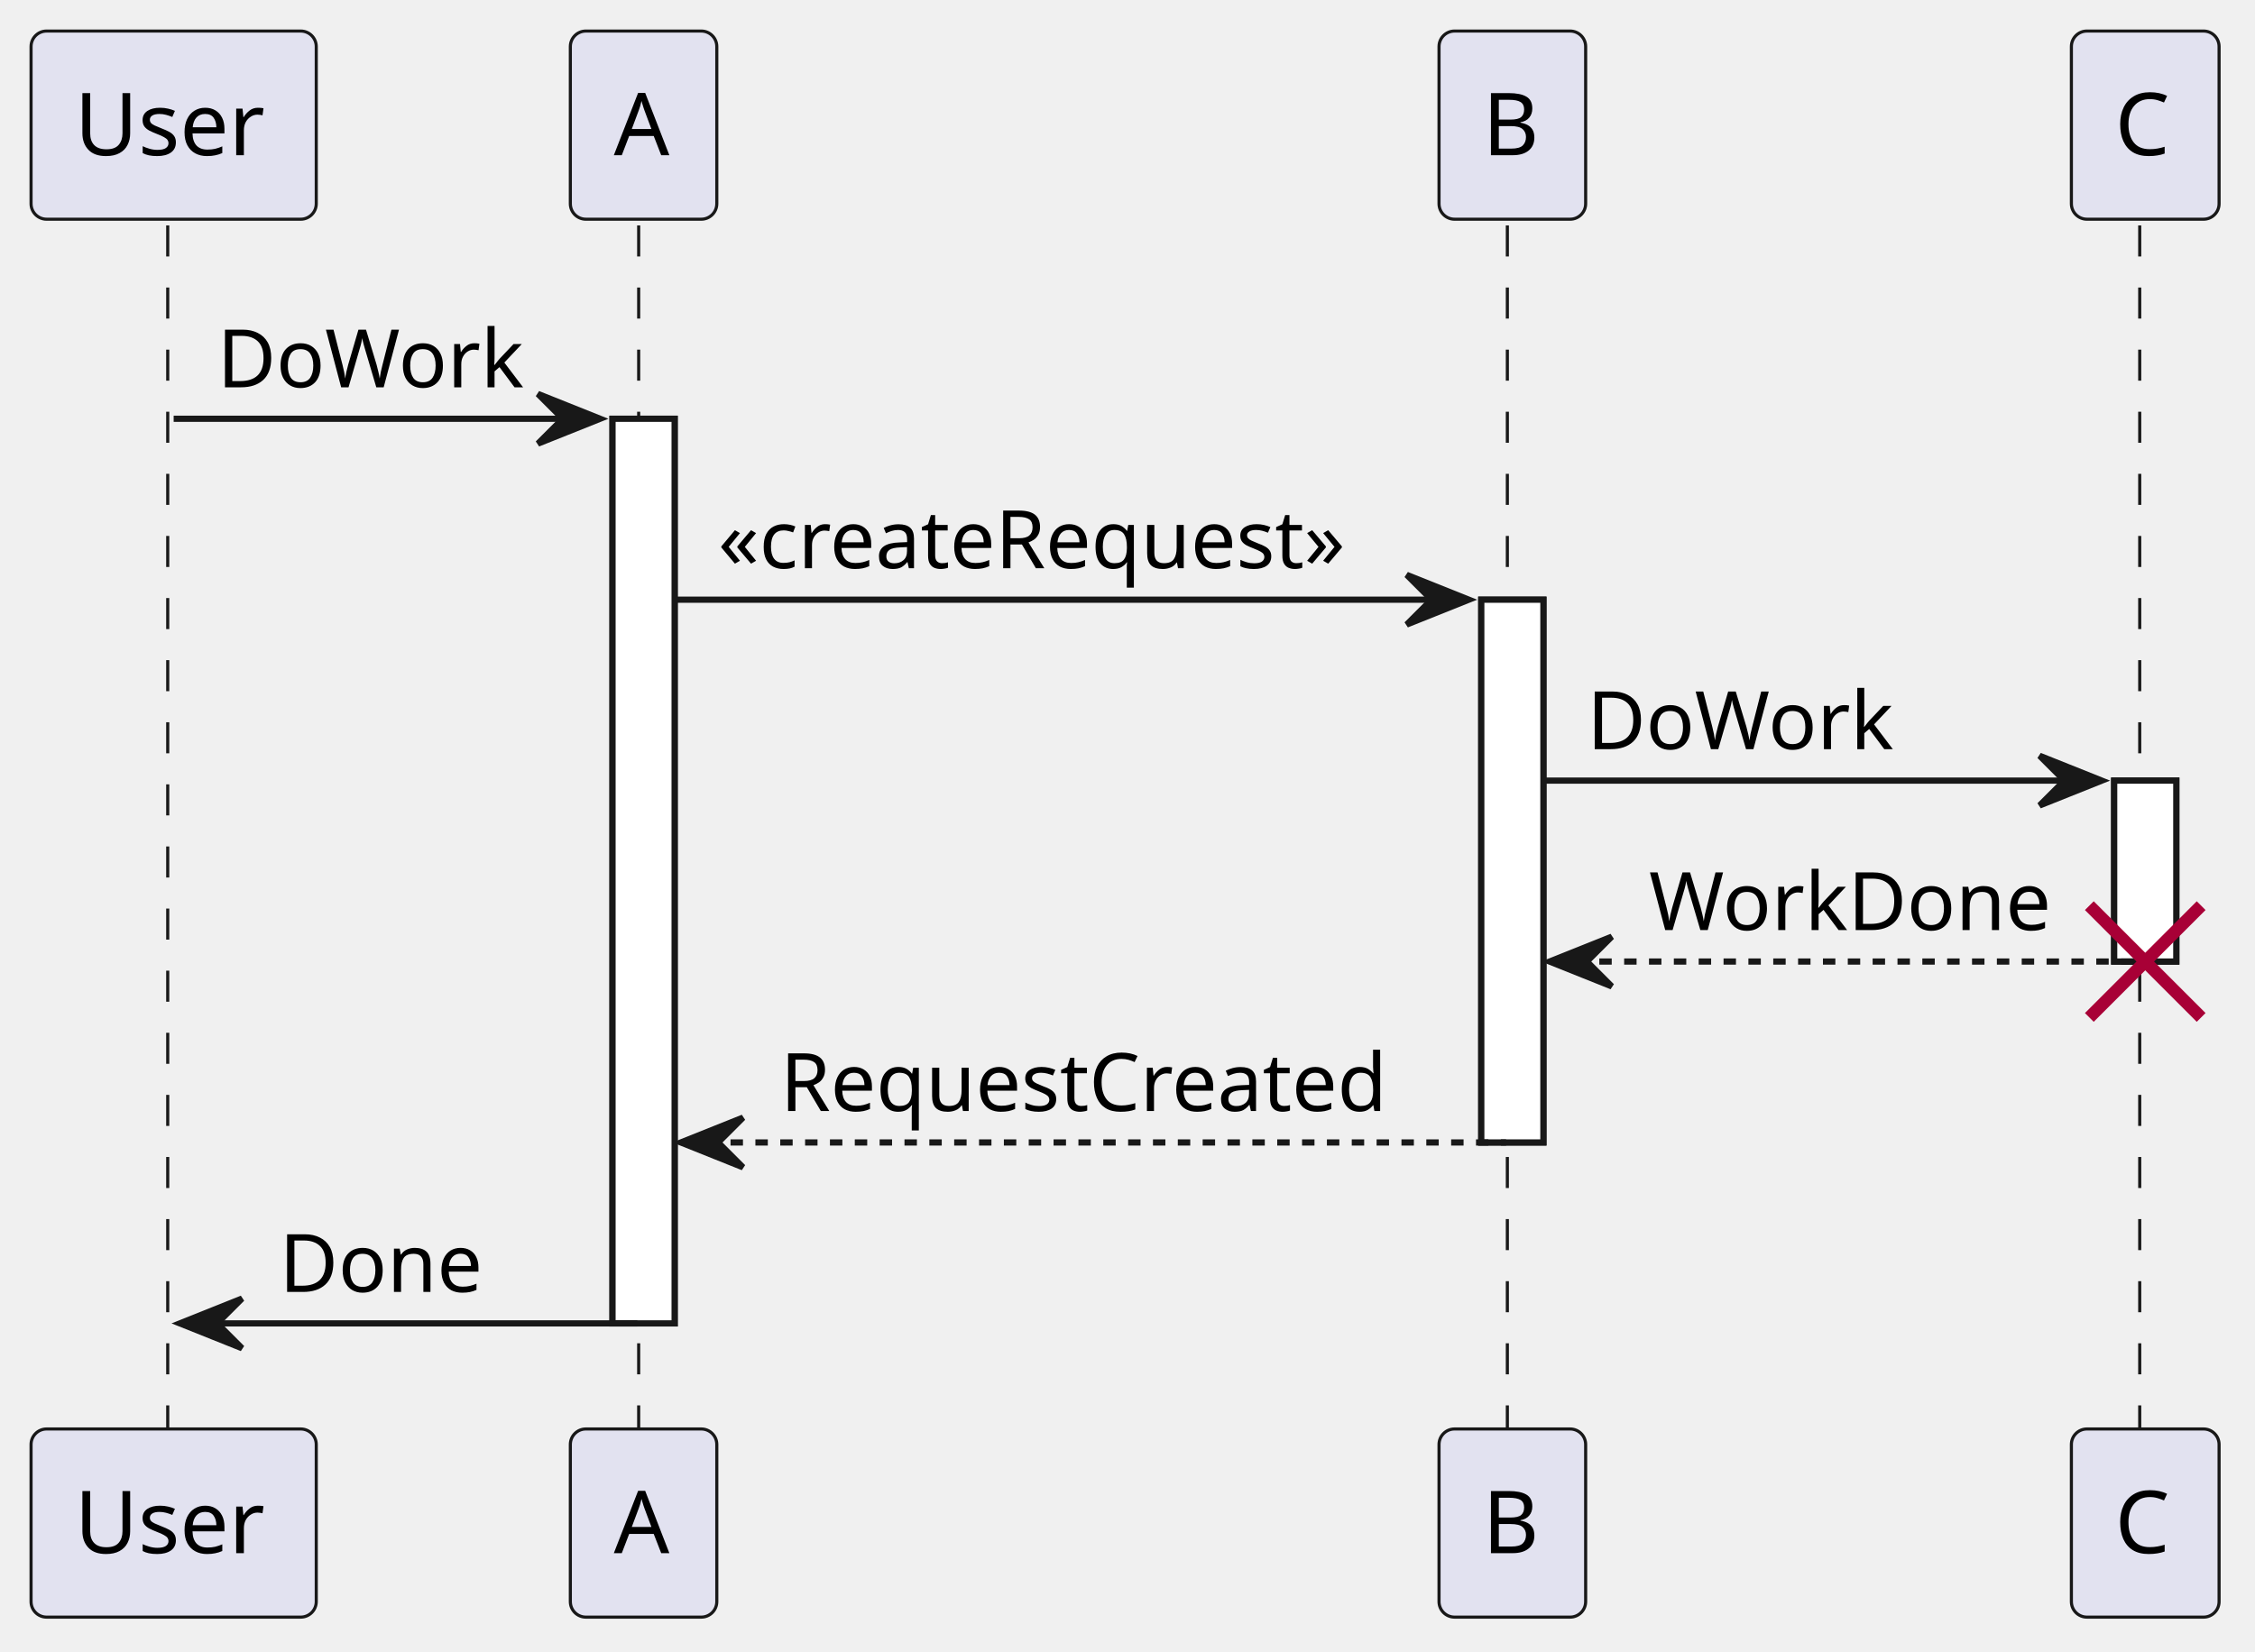
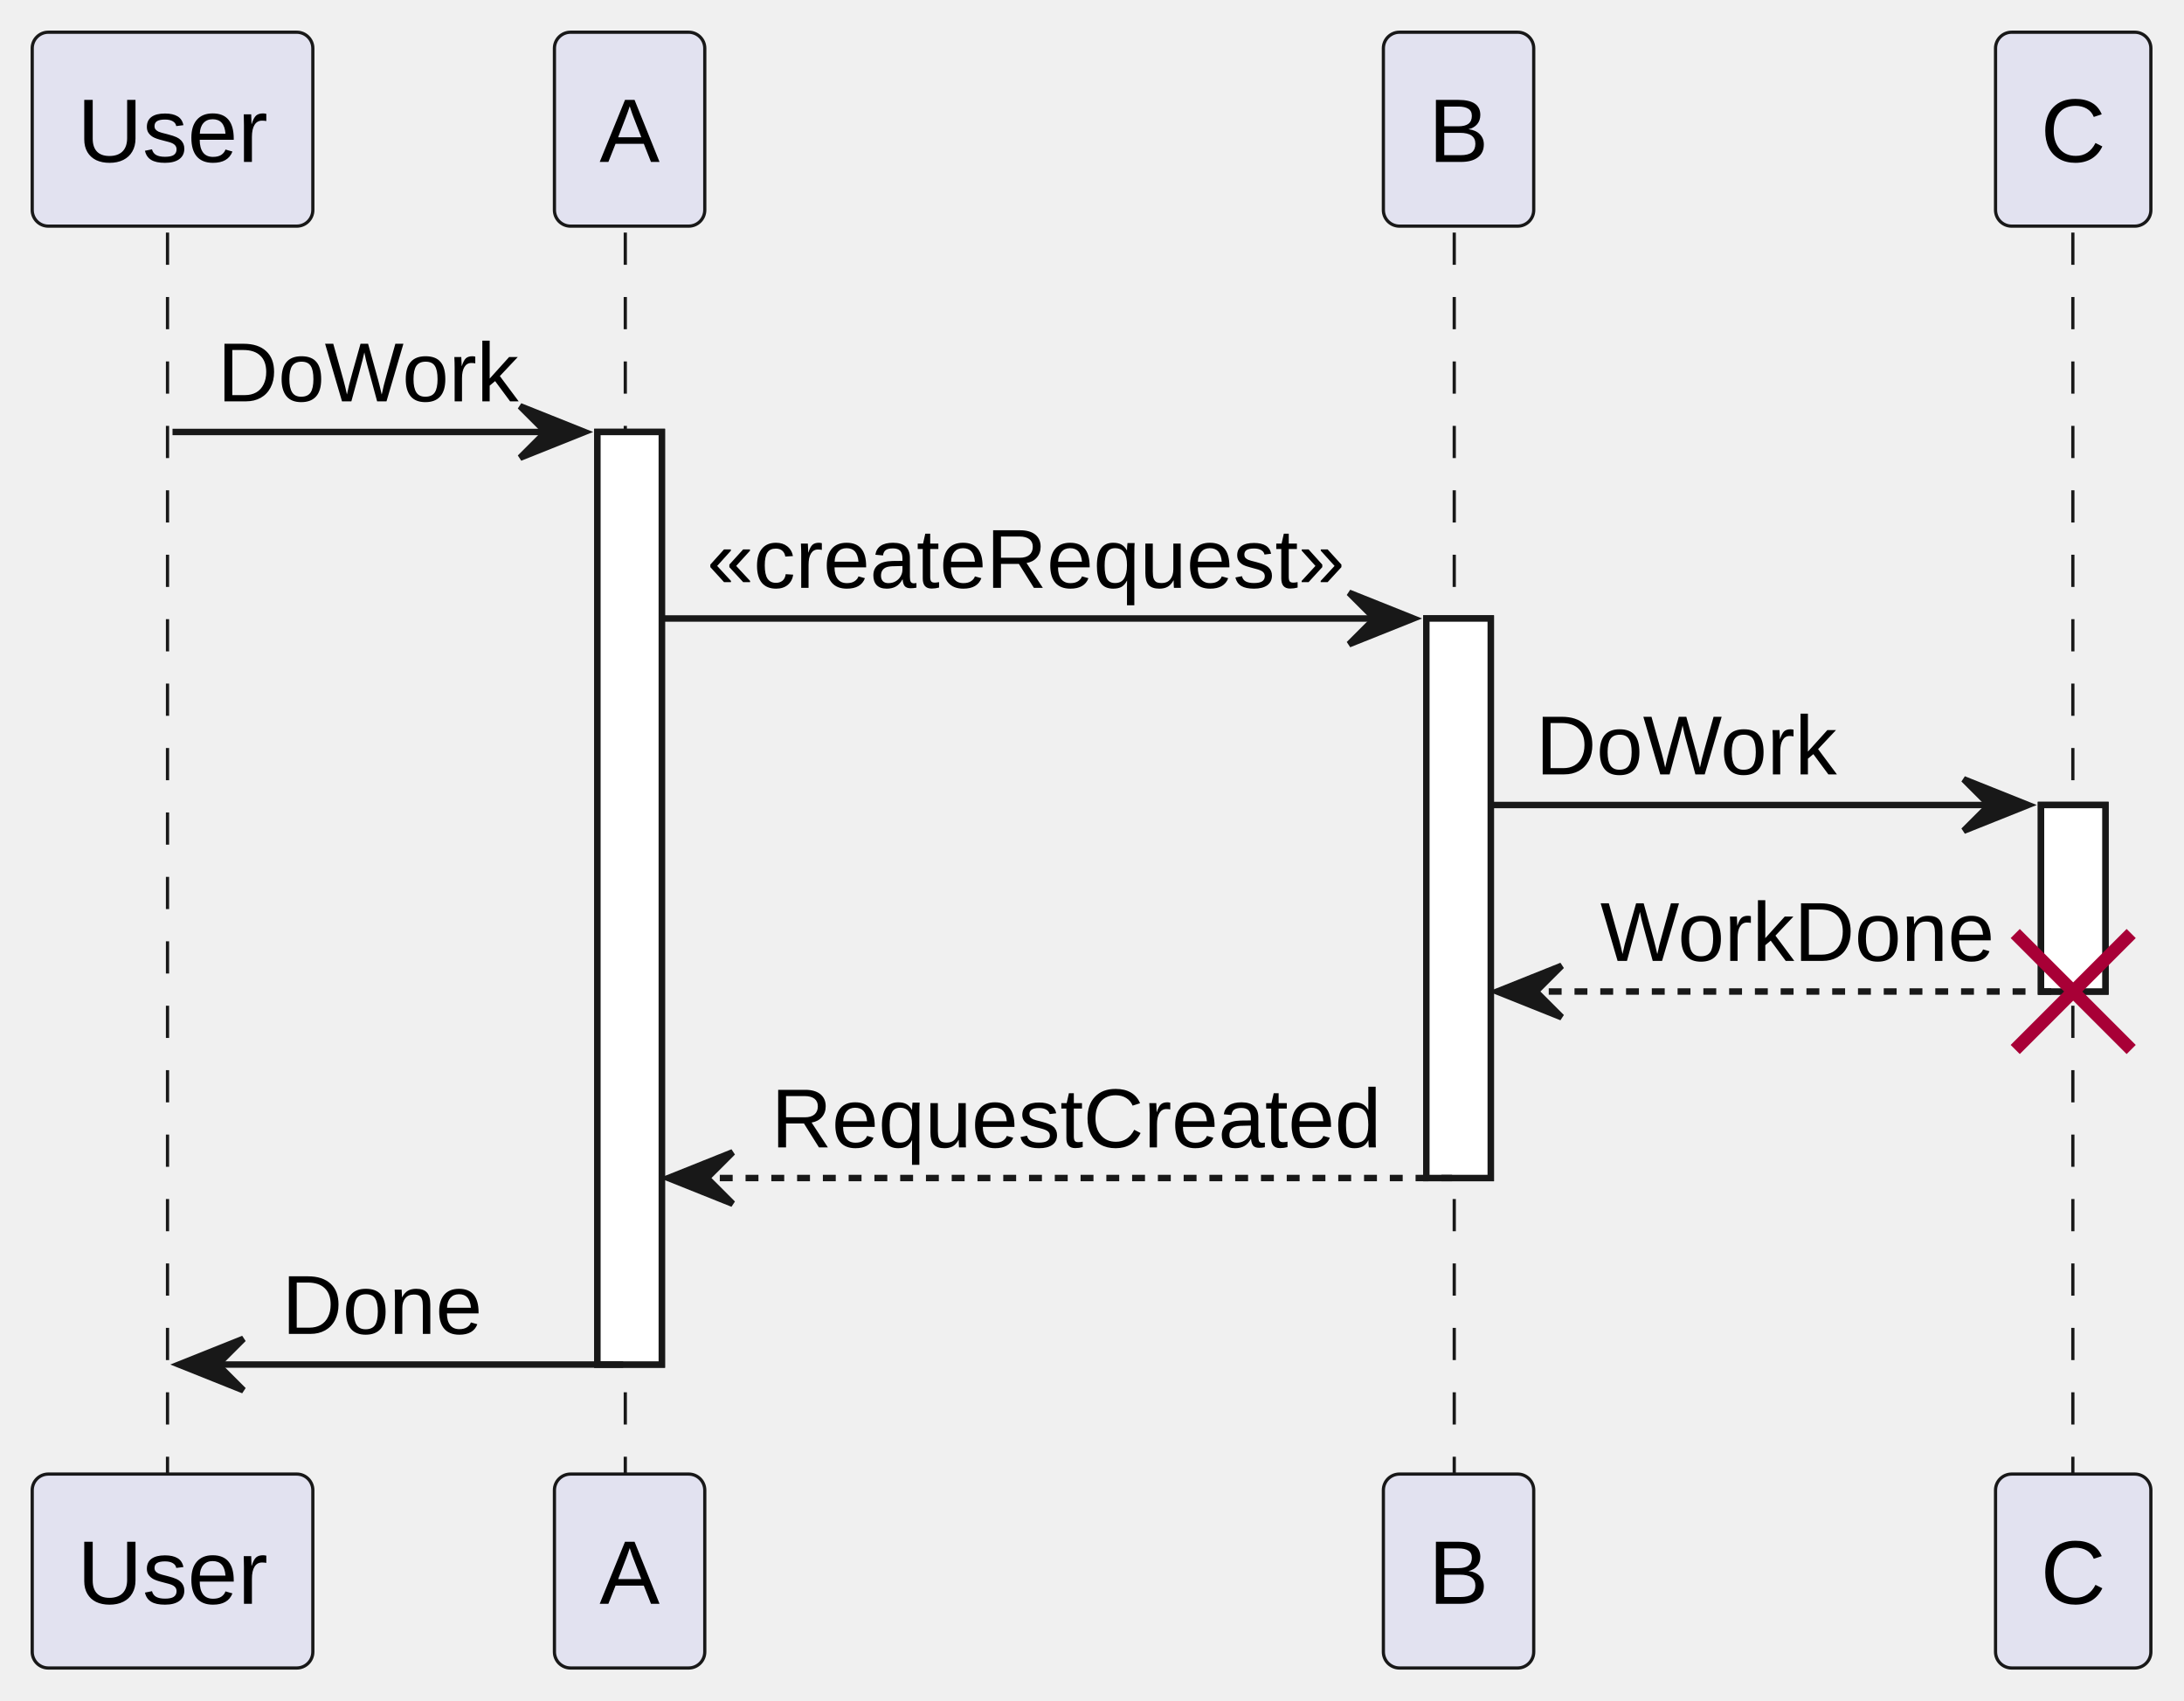
- <svg xmlns="http://www.w3.org/2000/svg" contentStyleType="text/css" data-diagram-type="SEQUENCE" height="266px" preserveAspectRatio="none" style="width:363px;height:266px;background:#FFFFFF;" version="1.1" viewBox="0 0 363 266" width="363px" zoomAndPan="magnify">
+ <svg xmlns="http://www.w3.org/2000/svg" contentStyleType="text/css" data-diagram-type="SEQUENCE" height="264px" preserveAspectRatio="none" style="width:339px;height:264px;background:#FFFFFF;" version="1.1" viewBox="0 0 339 264" width="339px" zoomAndPan="magnify">
  <defs />
  <g>
    <g>
-       <rect fill="#FFFFFF" height="145.664" style="stroke:#181818;stroke-width:1;" width="10" x="98.6" y="67.43" />
+       <rect fill="#FFFFFF" height="144.744" style="stroke:#181818;stroke-width:1;" width="10" x="92.727" y="67.047" />
    </g>
    <g>
-       <rect fill="#FFFFFF" height="87.398" style="stroke:#181818;stroke-width:1;" width="10" x="238.449" y="96.562" />
+       <rect fill="#FFFFFF" height="86.846" style="stroke:#181818;stroke-width:1;" width="10" x="221.395" y="95.996" />
    </g>
    <g>
-       <rect fill="#FFFFFF" height="29.133" style="stroke:#181818;stroke-width:1;" width="10" x="340.331" y="125.695" />
+       <rect fill="#FFFFFF" height="28.949" style="stroke:#181818;stroke-width:1;" width="10" x="316.803" y="124.945" />
    </g>
    <g>
-       <rect fill="#000000" fill-opacity="0" height="194.797" width="8" x="23.955" y="36.297" />
-       <line style="stroke:#181818;stroke-width:0.5;stroke-dasharray:5.0,5.0;" x1="27" x2="27" y1="36.297" y2="231.094" />
+       <rect fill="#000000" fill-opacity="0" height="193.692" width="8" x="22.779" y="36.099" />
+       <line style="stroke:#181818;stroke-width:0.5;stroke-dasharray:5.0,5.0;" x1="26" x2="26" y1="36.099" y2="229.791" />
    </g>
    <g>
-       <rect fill="#000000" fill-opacity="0" height="194.797" width="8" x="99.6" y="36.297" />
-       <line style="stroke:#181818;stroke-width:0.5;stroke-dasharray:5.0,5.0;" x1="102.811" x2="102.811" y1="36.297" y2="231.094" />
+       <rect fill="#000000" fill-opacity="0" height="193.692" width="8" x="93.727" y="36.099" />
+       <line style="stroke:#181818;stroke-width:0.5;stroke-dasharray:5.0,5.0;" x1="97.058" x2="97.058" y1="36.099" y2="229.791" />
    </g>
    <g>
-       <rect fill="#000000" fill-opacity="0" height="194.797" width="8" x="239.449" y="36.297" />
-       <line style="stroke:#181818;stroke-width:0.5;stroke-dasharray:5.0,5.0;" x1="242.647" x2="242.647" y1="36.297" y2="231.094" />
+       <rect fill="#000000" fill-opacity="0" height="193.692" width="8" x="222.395" y="36.099" />
+       <line style="stroke:#181818;stroke-width:0.5;stroke-dasharray:5.0,5.0;" x1="225.727" x2="225.727" y1="36.099" y2="229.791" />
    </g>
    <g>
-       <rect fill="#000000" fill-opacity="0" height="194.797" width="8" x="341.331" y="36.297" />
-       <line style="stroke:#181818;stroke-width:0.5;stroke-dasharray:5.0,5.0;" x1="344.443" x2="344.443" y1="36.297" y2="231.094" />
+       <rect fill="#000000" fill-opacity="0" height="193.692" width="8" x="317.803" y="36.099" />
+       <line style="stroke:#181818;stroke-width:0.5;stroke-dasharray:5.0,5.0;" x1="321.748" x2="321.748" y1="36.099" y2="229.791" />
    </g>
    <g class="participant participant-head" data-participant="User">
-       <rect fill="#E2E2F0" height="30.297" rx="2.5" ry="2.5" style="stroke:#181818;stroke-width:0.5;" width="45.91" x="5" y="5" />
-       <text fill="#000000" font-family="sans-serif" font-size="14" lengthAdjust="spacing" textLength="31.91" x="12" y="24.995">User</text>
+       <rect fill="#E2E2F0" height="30.099" rx="2.5" ry="2.5" style="stroke:#181818;stroke-width:0.5;" width="43.559" x="5" y="5" />
+       <text fill="#000000" font-family="Liberation Sans" font-size="14" lengthAdjust="spacing" textLength="29.559" x="12" y="25.132">User</text>
    </g>
    <g class="participant participant-tail" data-participant="User">
-       <rect fill="#E2E2F0" height="30.297" rx="2.5" ry="2.5" style="stroke:#181818;stroke-width:0.5;" width="45.91" x="5" y="230.094" />
-       <text fill="#000000" font-family="sans-serif" font-size="14" lengthAdjust="spacing" textLength="31.91" x="12" y="250.089">User</text>
+       <rect fill="#E2E2F0" height="30.099" rx="2.5" ry="2.5" style="stroke:#181818;stroke-width:0.5;" width="43.559" x="5" y="228.791" />
+       <text fill="#000000" font-family="Liberation Sans" font-size="14" lengthAdjust="spacing" textLength="29.559" x="12" y="248.923">User</text>
    </g>
    <g class="participant participant-head" data-participant="A">
-       <rect fill="#E2E2F0" height="30.297" rx="2.5" ry="2.5" style="stroke:#181818;stroke-width:0.5;" width="23.577" x="91.811" y="5" />
-       <text fill="#000000" font-family="sans-serif" font-size="14" lengthAdjust="spacing" textLength="9.577" x="98.811" y="24.995">A</text>
+       <rect fill="#E2E2F0" height="30.099" rx="2.5" ry="2.5" style="stroke:#181818;stroke-width:0.5;" width="23.338" x="86.058" y="5" />
+       <text fill="#000000" font-family="Liberation Sans" font-size="14" lengthAdjust="spacing" textLength="9.338" x="93.058" y="25.132">A</text>
    </g>
    <g class="participant participant-tail" data-participant="A">
-       <rect fill="#E2E2F0" height="30.297" rx="2.5" ry="2.5" style="stroke:#181818;stroke-width:0.5;" width="23.577" x="91.811" y="230.094" />
-       <text fill="#000000" font-family="sans-serif" font-size="14" lengthAdjust="spacing" textLength="9.577" x="98.811" y="250.089">A</text>
+       <rect fill="#E2E2F0" height="30.099" rx="2.5" ry="2.5" style="stroke:#181818;stroke-width:0.5;" width="23.338" x="86.058" y="228.791" />
+       <text fill="#000000" font-family="Liberation Sans" font-size="14" lengthAdjust="spacing" textLength="9.338" x="93.058" y="248.923">A</text>
    </g>
    <g class="participant participant-head" data-participant="B">
-       <rect fill="#E2E2F0" height="30.297" rx="2.5" ry="2.5" style="stroke:#181818;stroke-width:0.5;" width="23.605" x="231.647" y="5" />
-       <text fill="#000000" font-family="sans-serif" font-size="14" lengthAdjust="spacing" textLength="9.604" x="238.647" y="24.995">B</text>
+       <rect fill="#E2E2F0" height="30.099" rx="2.5" ry="2.5" style="stroke:#181818;stroke-width:0.5;" width="23.338" x="214.727" y="5" />
+       <text fill="#000000" font-family="Liberation Sans" font-size="14" lengthAdjust="spacing" textLength="9.338" x="221.727" y="25.132">B</text>
    </g>
    <g class="participant participant-tail" data-participant="B">
-       <rect fill="#E2E2F0" height="30.297" rx="2.5" ry="2.5" style="stroke:#181818;stroke-width:0.5;" width="23.605" x="231.647" y="230.094" />
-       <text fill="#000000" font-family="sans-serif" font-size="14" lengthAdjust="spacing" textLength="9.604" x="238.647" y="250.089">B</text>
+       <rect fill="#E2E2F0" height="30.099" rx="2.5" ry="2.5" style="stroke:#181818;stroke-width:0.5;" width="23.338" x="214.727" y="228.791" />
+       <text fill="#000000" font-family="Liberation Sans" font-size="14" lengthAdjust="spacing" textLength="9.338" x="221.727" y="248.923">B</text>
    </g>
    <g class="participant participant-head" data-participant="C">
-       <rect fill="#E2E2F0" height="30.297" rx="2.5" ry="2.5" style="stroke:#181818;stroke-width:0.5;" width="23.775" x="333.443" y="5" />
-       <text fill="#000000" font-family="sans-serif" font-size="14" lengthAdjust="spacing" textLength="9.775" x="340.443" y="24.995">C</text>
+       <rect fill="#E2E2F0" height="30.099" rx="2.5" ry="2.5" style="stroke:#181818;stroke-width:0.5;" width="24.11" x="309.748" y="5" />
+       <text fill="#000000" font-family="Liberation Sans" font-size="14" lengthAdjust="spacing" textLength="10.11" x="316.748" y="25.132">C</text>
    </g>
    <g class="participant participant-tail" data-participant="C">
-       <rect fill="#E2E2F0" height="30.297" rx="2.5" ry="2.5" style="stroke:#181818;stroke-width:0.5;" width="23.775" x="333.443" y="230.094" />
-       <text fill="#000000" font-family="sans-serif" font-size="14" lengthAdjust="spacing" textLength="9.775" x="340.443" y="250.089">C</text>
+       <rect fill="#E2E2F0" height="30.099" rx="2.5" ry="2.5" style="stroke:#181818;stroke-width:0.5;" width="24.11" x="309.748" y="228.791" />
+       <text fill="#000000" font-family="Liberation Sans" font-size="14" lengthAdjust="spacing" textLength="10.11" x="316.748" y="248.923">C</text>
    </g>
    <g>
-       <rect fill="#FFFFFF" height="145.664" style="stroke:#181818;stroke-width:1;" width="10" x="98.6" y="67.43" />
+       <rect fill="#FFFFFF" height="144.744" style="stroke:#181818;stroke-width:1;" width="10" x="92.727" y="67.047" />
    </g>
    <g>
-       <rect fill="#FFFFFF" height="87.398" style="stroke:#181818;stroke-width:1;" width="10" x="238.449" y="96.562" />
+       <rect fill="#FFFFFF" height="86.846" style="stroke:#181818;stroke-width:1;" width="10" x="221.395" y="95.996" />
    </g>
    <g>
-       <rect fill="#FFFFFF" height="29.133" style="stroke:#181818;stroke-width:1;" width="10" x="340.331" y="125.695" />
+       <rect fill="#FFFFFF" height="28.949" style="stroke:#181818;stroke-width:1;" width="10" x="316.803" y="124.945" />
    </g>
    <g class="message" data-participant-1="User" data-participant-2="A">
-       <polygon fill="#181818" points="86.6,63.43,96.6,67.43,86.6,71.43,90.6,67.43" style="stroke:#181818;stroke-width:1;" />
-       <line style="stroke:#181818;stroke-width:1;" x1="27.955" x2="92.6" y1="67.43" y2="67.43" />
-       <text fill="#000000" font-family="sans-serif" font-size="13" lengthAdjust="spacing" textLength="51.645" x="34.955" y="62.364">DoWork</text>
+       <polygon fill="#181818" points="80.727,63.047,90.727,67.047,80.727,71.047,84.727,67.047" style="stroke:#181818;stroke-width:1;" />
+       <line style="stroke:#181818;stroke-width:1;" x1="26.779" x2="86.727" y1="67.047" y2="67.047" />
+       <text fill="#000000" font-family="Liberation Sans" font-size="13" lengthAdjust="spacing" textLength="46.947" x="33.779" y="62.292">DoWork</text>
    </g>
    <g class="message" data-participant-1="A" data-participant-2="B">
-       <polygon fill="#181818" points="226.449,92.562,236.449,96.562,226.449,100.562,230.449,96.562" style="stroke:#181818;stroke-width:1;" />
-       <line style="stroke:#181818;stroke-width:1;" x1="108.6" x2="232.449" y1="96.562" y2="96.562" />
-       <text fill="#000000" font-family="sans-serif" font-size="13" lengthAdjust="spacing" textLength="110.849" x="115.6" y="91.497">«createRequest»</text>
+       <polygon fill="#181818" points="209.395,91.996,219.395,95.996,209.395,99.996,213.395,95.996" style="stroke:#181818;stroke-width:1;" />
+       <line style="stroke:#181818;stroke-width:1;" x1="102.727" x2="215.395" y1="95.996" y2="95.996" />
+       <text fill="#000000" font-family="Liberation Sans" font-size="13" lengthAdjust="spacing" textLength="99.011" x="109.727" y="91.241">«createRequest»</text>
    </g>
    <g class="message" data-participant-1="B" data-participant-2="C">
-       <polygon fill="#181818" points="328.331,121.695,338.331,125.695,328.331,129.695,332.331,125.695" style="stroke:#181818;stroke-width:1;" />
-       <line style="stroke:#181818;stroke-width:1;" x1="248.449" x2="334.331" y1="125.695" y2="125.695" />
-       <text fill="#000000" font-family="sans-serif" font-size="13" lengthAdjust="spacing" textLength="51.645" x="255.449" y="120.629">DoWork</text>
+       <polygon fill="#181818" points="304.803,120.945,314.803,124.945,304.803,128.945,308.803,124.945" style="stroke:#181818;stroke-width:1;" />
+       <line style="stroke:#181818;stroke-width:1;" x1="231.395" x2="310.803" y1="124.945" y2="124.945" />
+       <text fill="#000000" font-family="Liberation Sans" font-size="13" lengthAdjust="spacing" textLength="46.947" x="238.395" y="120.19">DoWork</text>
    </g>
    <g class="message" data-participant-1="C" data-participant-2="B">
-       <polygon fill="#181818" points="259.449,150.828,249.449,154.828,259.449,158.828,255.449,154.828" style="stroke:#181818;stroke-width:1;" />
-       <line style="stroke:#181818;stroke-width:1;stroke-dasharray:2.0,2.0;" x1="253.449" x2="344.331" y1="154.828" y2="154.828" />
-       <text fill="#000000" font-family="sans-serif" font-size="13" lengthAdjust="spacing" textLength="67.882" x="265.449" y="149.762">WorkDone</text>
+       <polygon fill="#181818" points="242.395,149.894,232.395,153.894,242.395,157.894,238.395,153.894" style="stroke:#181818;stroke-width:1;" />
+       <line style="stroke:#181818;stroke-width:1;stroke-dasharray:2.0,2.0;" x1="236.395" x2="320.803" y1="153.894" y2="153.894" />
+       <text fill="#000000" font-family="Liberation Sans" font-size="13" lengthAdjust="spacing" textLength="61.407" x="248.395" y="149.139">WorkDone</text>
    </g>
-     <line style="stroke:#A80036;stroke-width:2;" x1="336.331" x2="354.331" y1="145.828" y2="163.828" />
-     <line style="stroke:#A80036;stroke-width:2;" x1="336.331" x2="354.331" y1="163.828" y2="145.828" />
+     <line style="stroke:#A80036;stroke-width:2;" x1="312.803" x2="330.803" y1="144.894" y2="162.894" />
+     <line style="stroke:#A80036;stroke-width:2;" x1="312.803" x2="330.803" y1="162.894" y2="144.894" />
    <g class="message" data-participant-1="B" data-participant-2="A">
-       <polygon fill="#181818" points="119.6,179.961,109.6,183.961,119.6,187.961,115.6,183.961" style="stroke:#181818;stroke-width:1;" />
-       <line style="stroke:#181818;stroke-width:1;stroke-dasharray:2.0,2.0;" x1="113.6" x2="242.449" y1="183.961" y2="183.961" />
-       <text fill="#000000" font-family="sans-serif" font-size="13" lengthAdjust="spacing" textLength="105.124" x="125.6" y="178.895">RequestCreated</text>
+       <polygon fill="#181818" points="113.727,178.842,103.727,182.842,113.727,186.842,109.727,182.842" style="stroke:#181818;stroke-width:1;" />
+       <line style="stroke:#181818;stroke-width:1;stroke-dasharray:2.0,2.0;" x1="107.727" x2="225.395" y1="182.842" y2="182.842" />
+       <text fill="#000000" font-family="Liberation Sans" font-size="13" lengthAdjust="spacing" textLength="94.669" x="119.727" y="178.087">RequestCreated</text>
    </g>
    <g class="message" data-participant-1="A" data-participant-2="User">
-       <polygon fill="#181818" points="38.955,209.094,28.955,213.094,38.955,217.094,34.955,213.094" style="stroke:#181818;stroke-width:1;" />
-       <line style="stroke:#181818;stroke-width:1;" x1="32.955" x2="102.6" y1="213.094" y2="213.094" />
-       <text fill="#000000" font-family="sans-serif" font-size="13" lengthAdjust="spacing" textLength="34.201" x="44.955" y="208.028">Done</text>
+       <polygon fill="#181818" points="37.779,207.791,27.779,211.791,37.779,215.791,33.779,211.791" style="stroke:#181818;stroke-width:1;" />
+       <line style="stroke:#181818;stroke-width:1;" x1="31.779" x2="96.727" y1="211.791" y2="211.791" />
+       <text fill="#000000" font-family="Liberation Sans" font-size="13" lengthAdjust="spacing" textLength="31.078" x="43.779" y="207.036">Done</text>
    </g>
  </g>
</svg>
